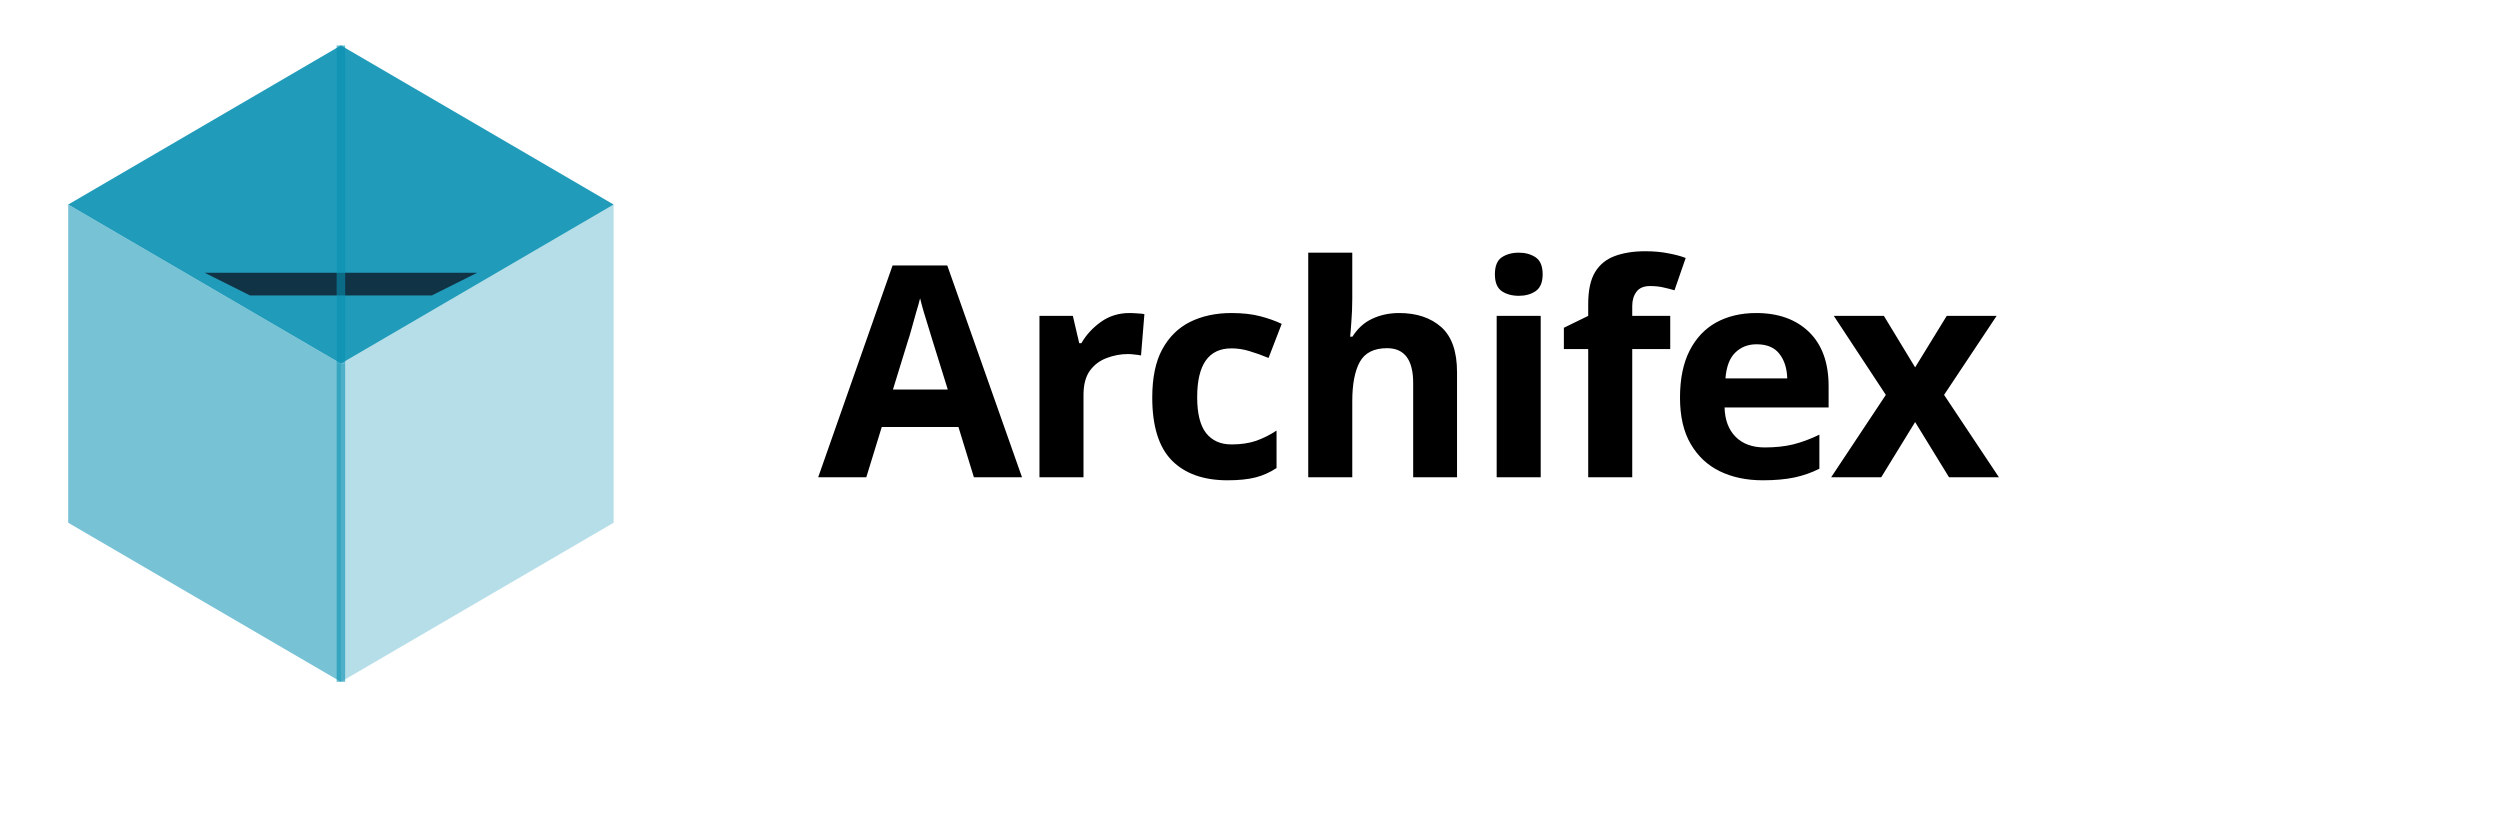
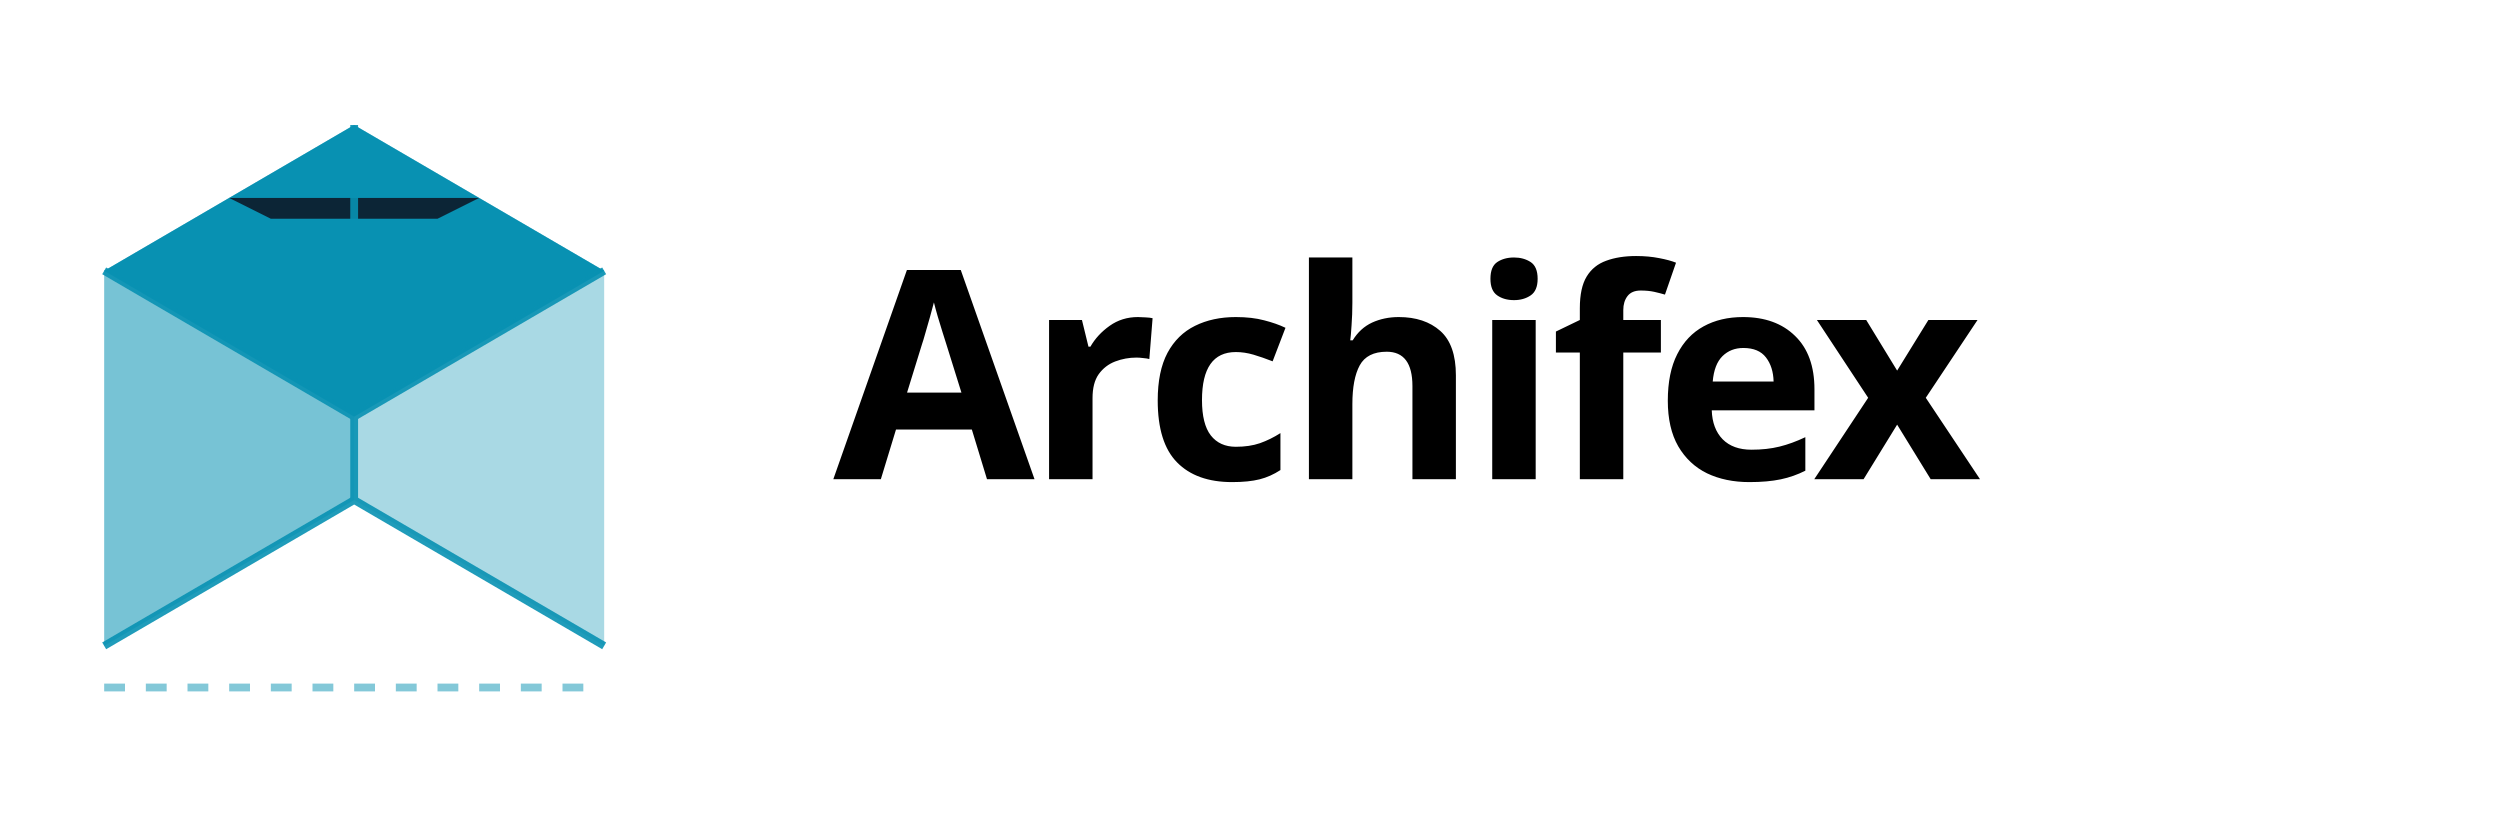
- <svg xmlns="http://www.w3.org/2000/svg" viewBox="0 0 220 72" fill="none">
-   <g>
-     <path d="M30 4 L54 18 L30 32 L6 18 Z" fill="#0891b2" opacity="0.9" />
-     <path d="M6 18 L30 32 L30 60 L6 46 Z" fill="#0891b2" opacity="0.55" />
-     <path d="M54 18 L30 32 L30 60 L54 46 Z" fill="#0891b2" opacity="0.3" />
-     <path d="M18 24 L42 24 L38 26 L22 26 Z" fill="var(--bg, #0c1929)" opacity="0.8" />
-     <g stroke="#0891b2" stroke-width="0.75" fill="none" opacity="0.6">
-       <path d="M30 4 L30 32" />
-       <path d="M30 32 L30 60" />
+ <svg xmlns="http://www.w3.org/2000/svg" viewBox="0 0 240 80" fill="none">
+   <g transform="translate(2 6)">
+     <path d="M32 6 L56 20 L56 56 L32 42 Z" fill="#0891b2" opacity="0.35" />
+     <path d="M32 6 L8 20 L8 56 L32 42 Z" fill="#0891b2" opacity="0.55" />
+     <path d="M32 6 L56 20 L32 34 L8 20 Z" fill="#0891b2" />
+     <path d="M20 13 L44 13 L40 15 L24 15 Z" fill="var(--bg, #0c1929)" opacity="0.9" />
+     <g stroke="#0891b2" stroke-width="0.75" fill="none" opacity="0.9">
+       <path d="M32 6 L32 42" />
+       <path d="M8 20 L32 34 L56 20" />
+       <path d="M8 56 L32 42 L56 56" />
+     </g>
+     <g stroke="#0891b2" stroke-width="0.75" opacity="0.5">
+       <line x1="8" y1="60" x2="56" y2="60" stroke-dasharray="2 2" />
    </g>
  </g>
-   <text x="72" y="42" font-family="system-ui, sans-serif" font-size="26" font-weight="800" letter-spacing="-0.5" fill="currentColor">Archifex</text>
+   <text x="80" y="46" font-family="system-ui, sans-serif" font-size="28" font-weight="800" letter-spacing="-0.8" fill="currentColor">Archifex</text>
</svg>
